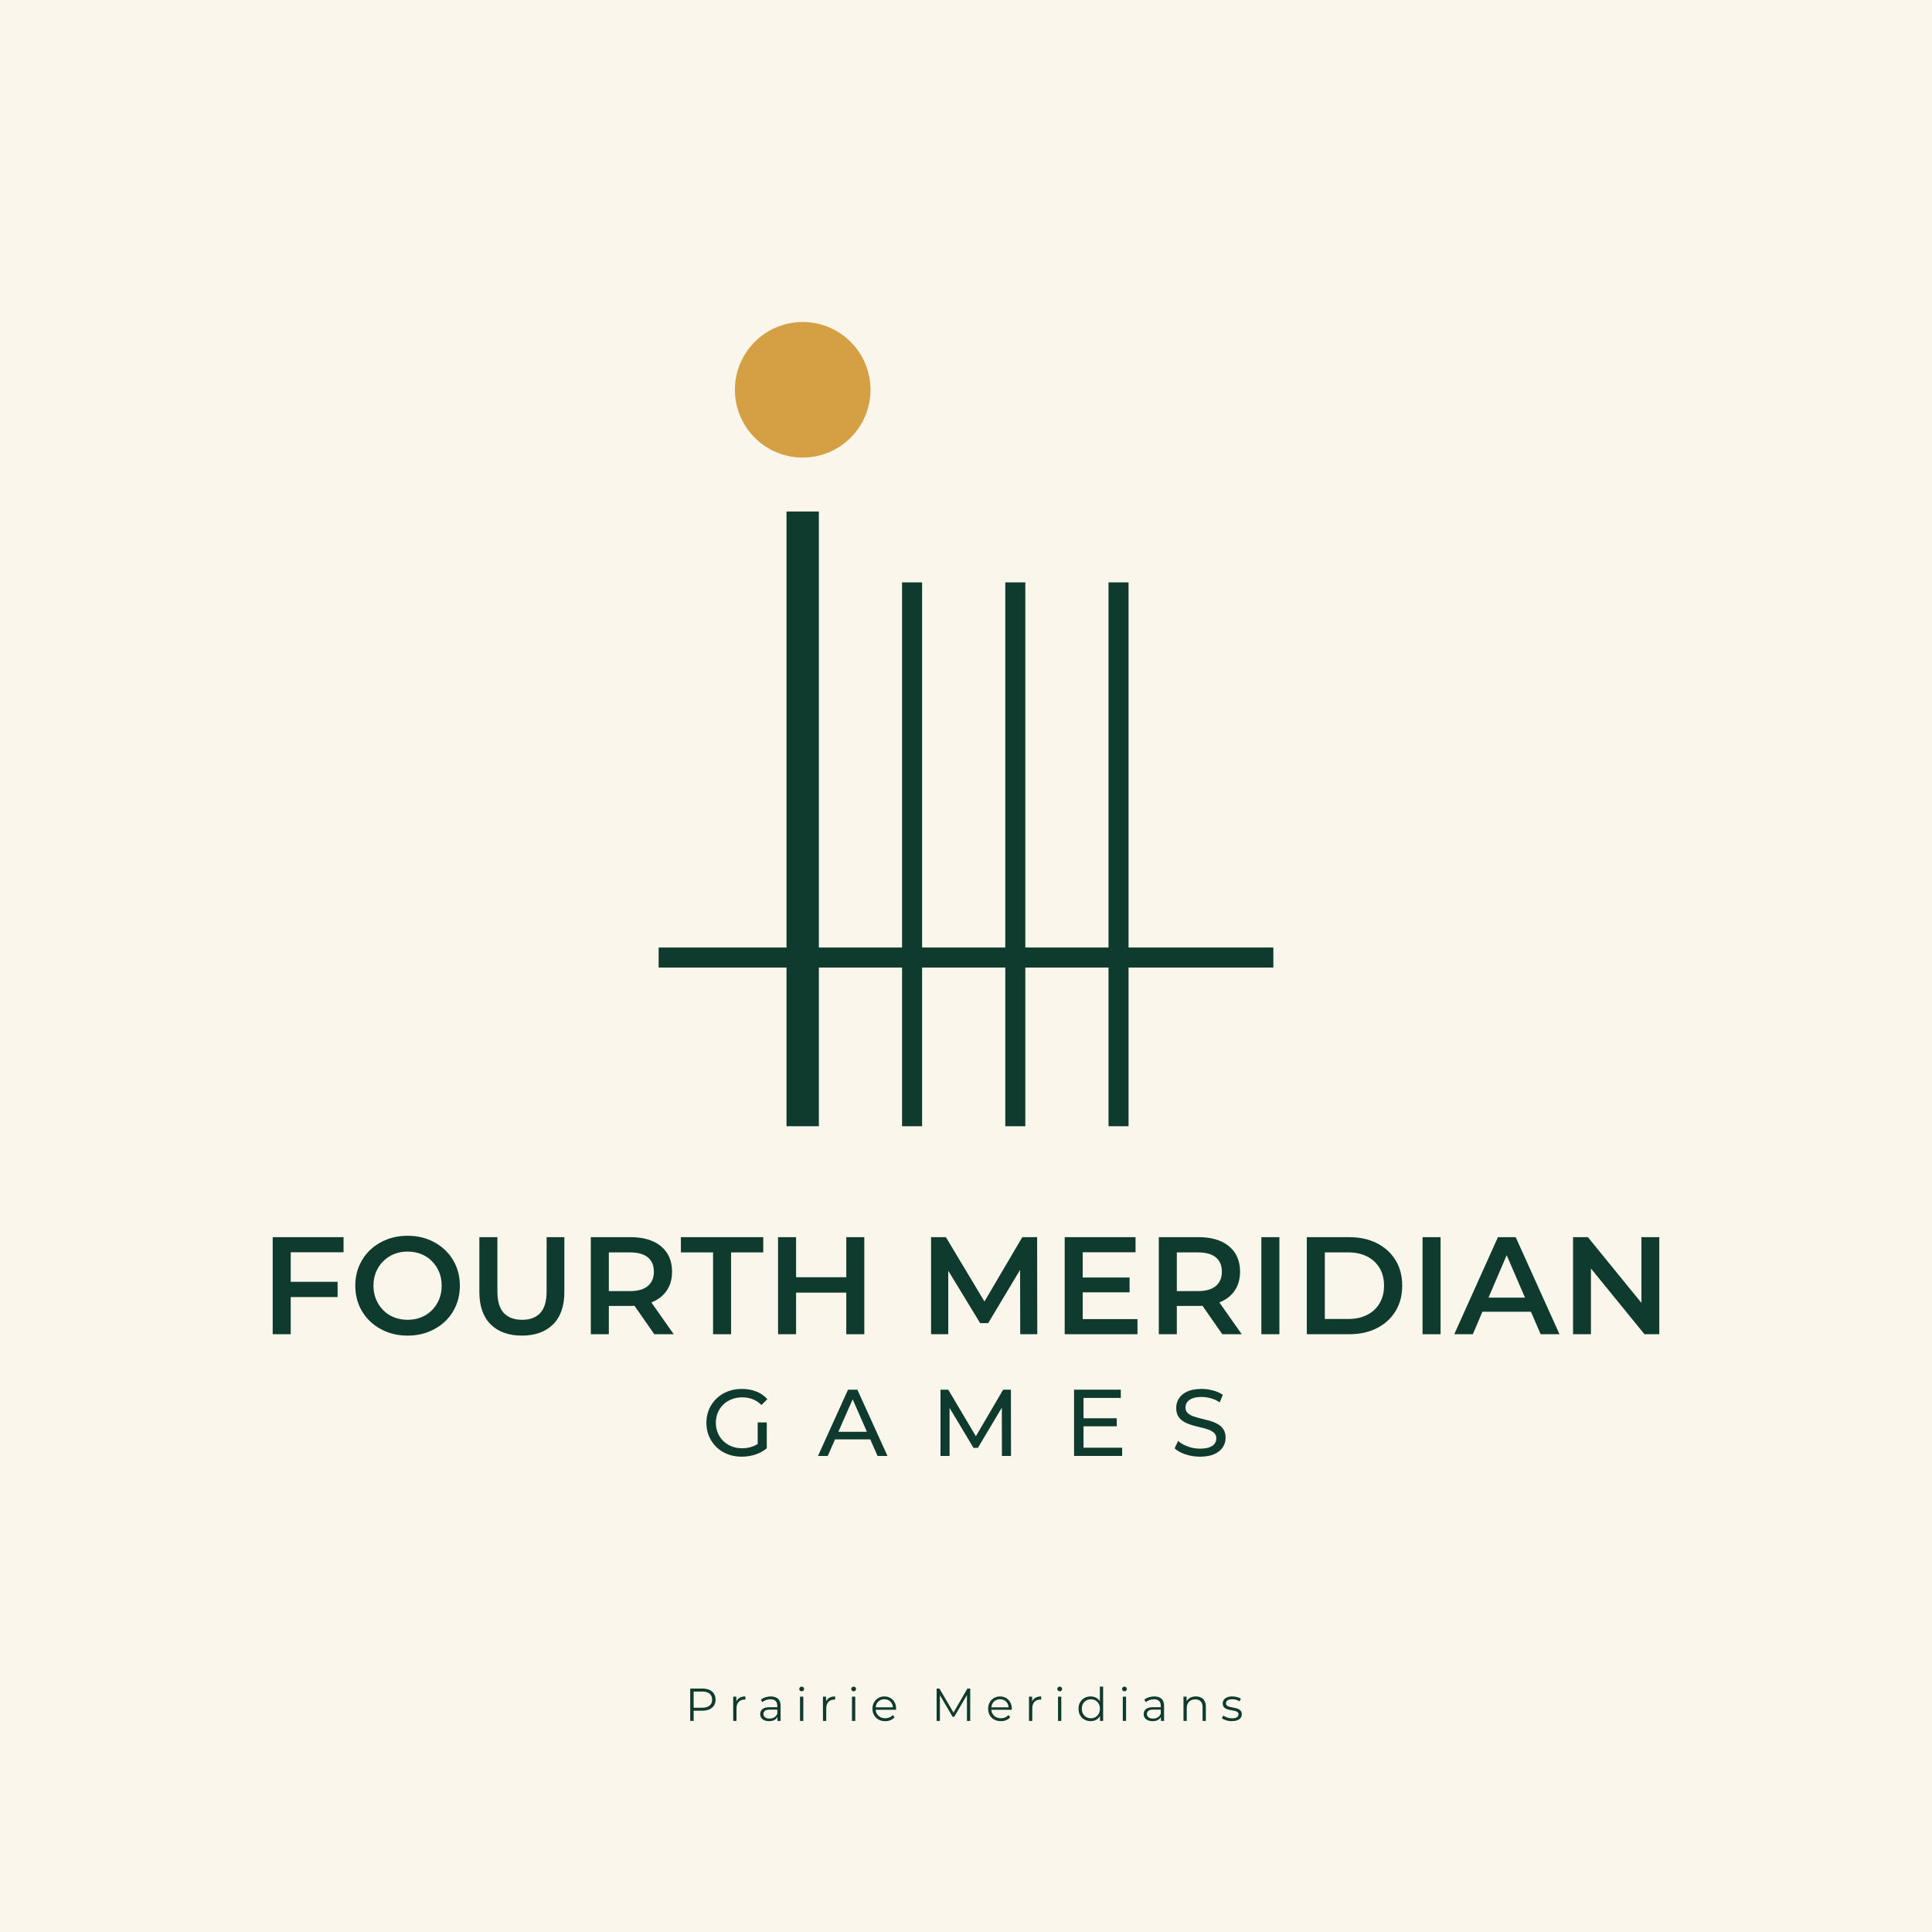
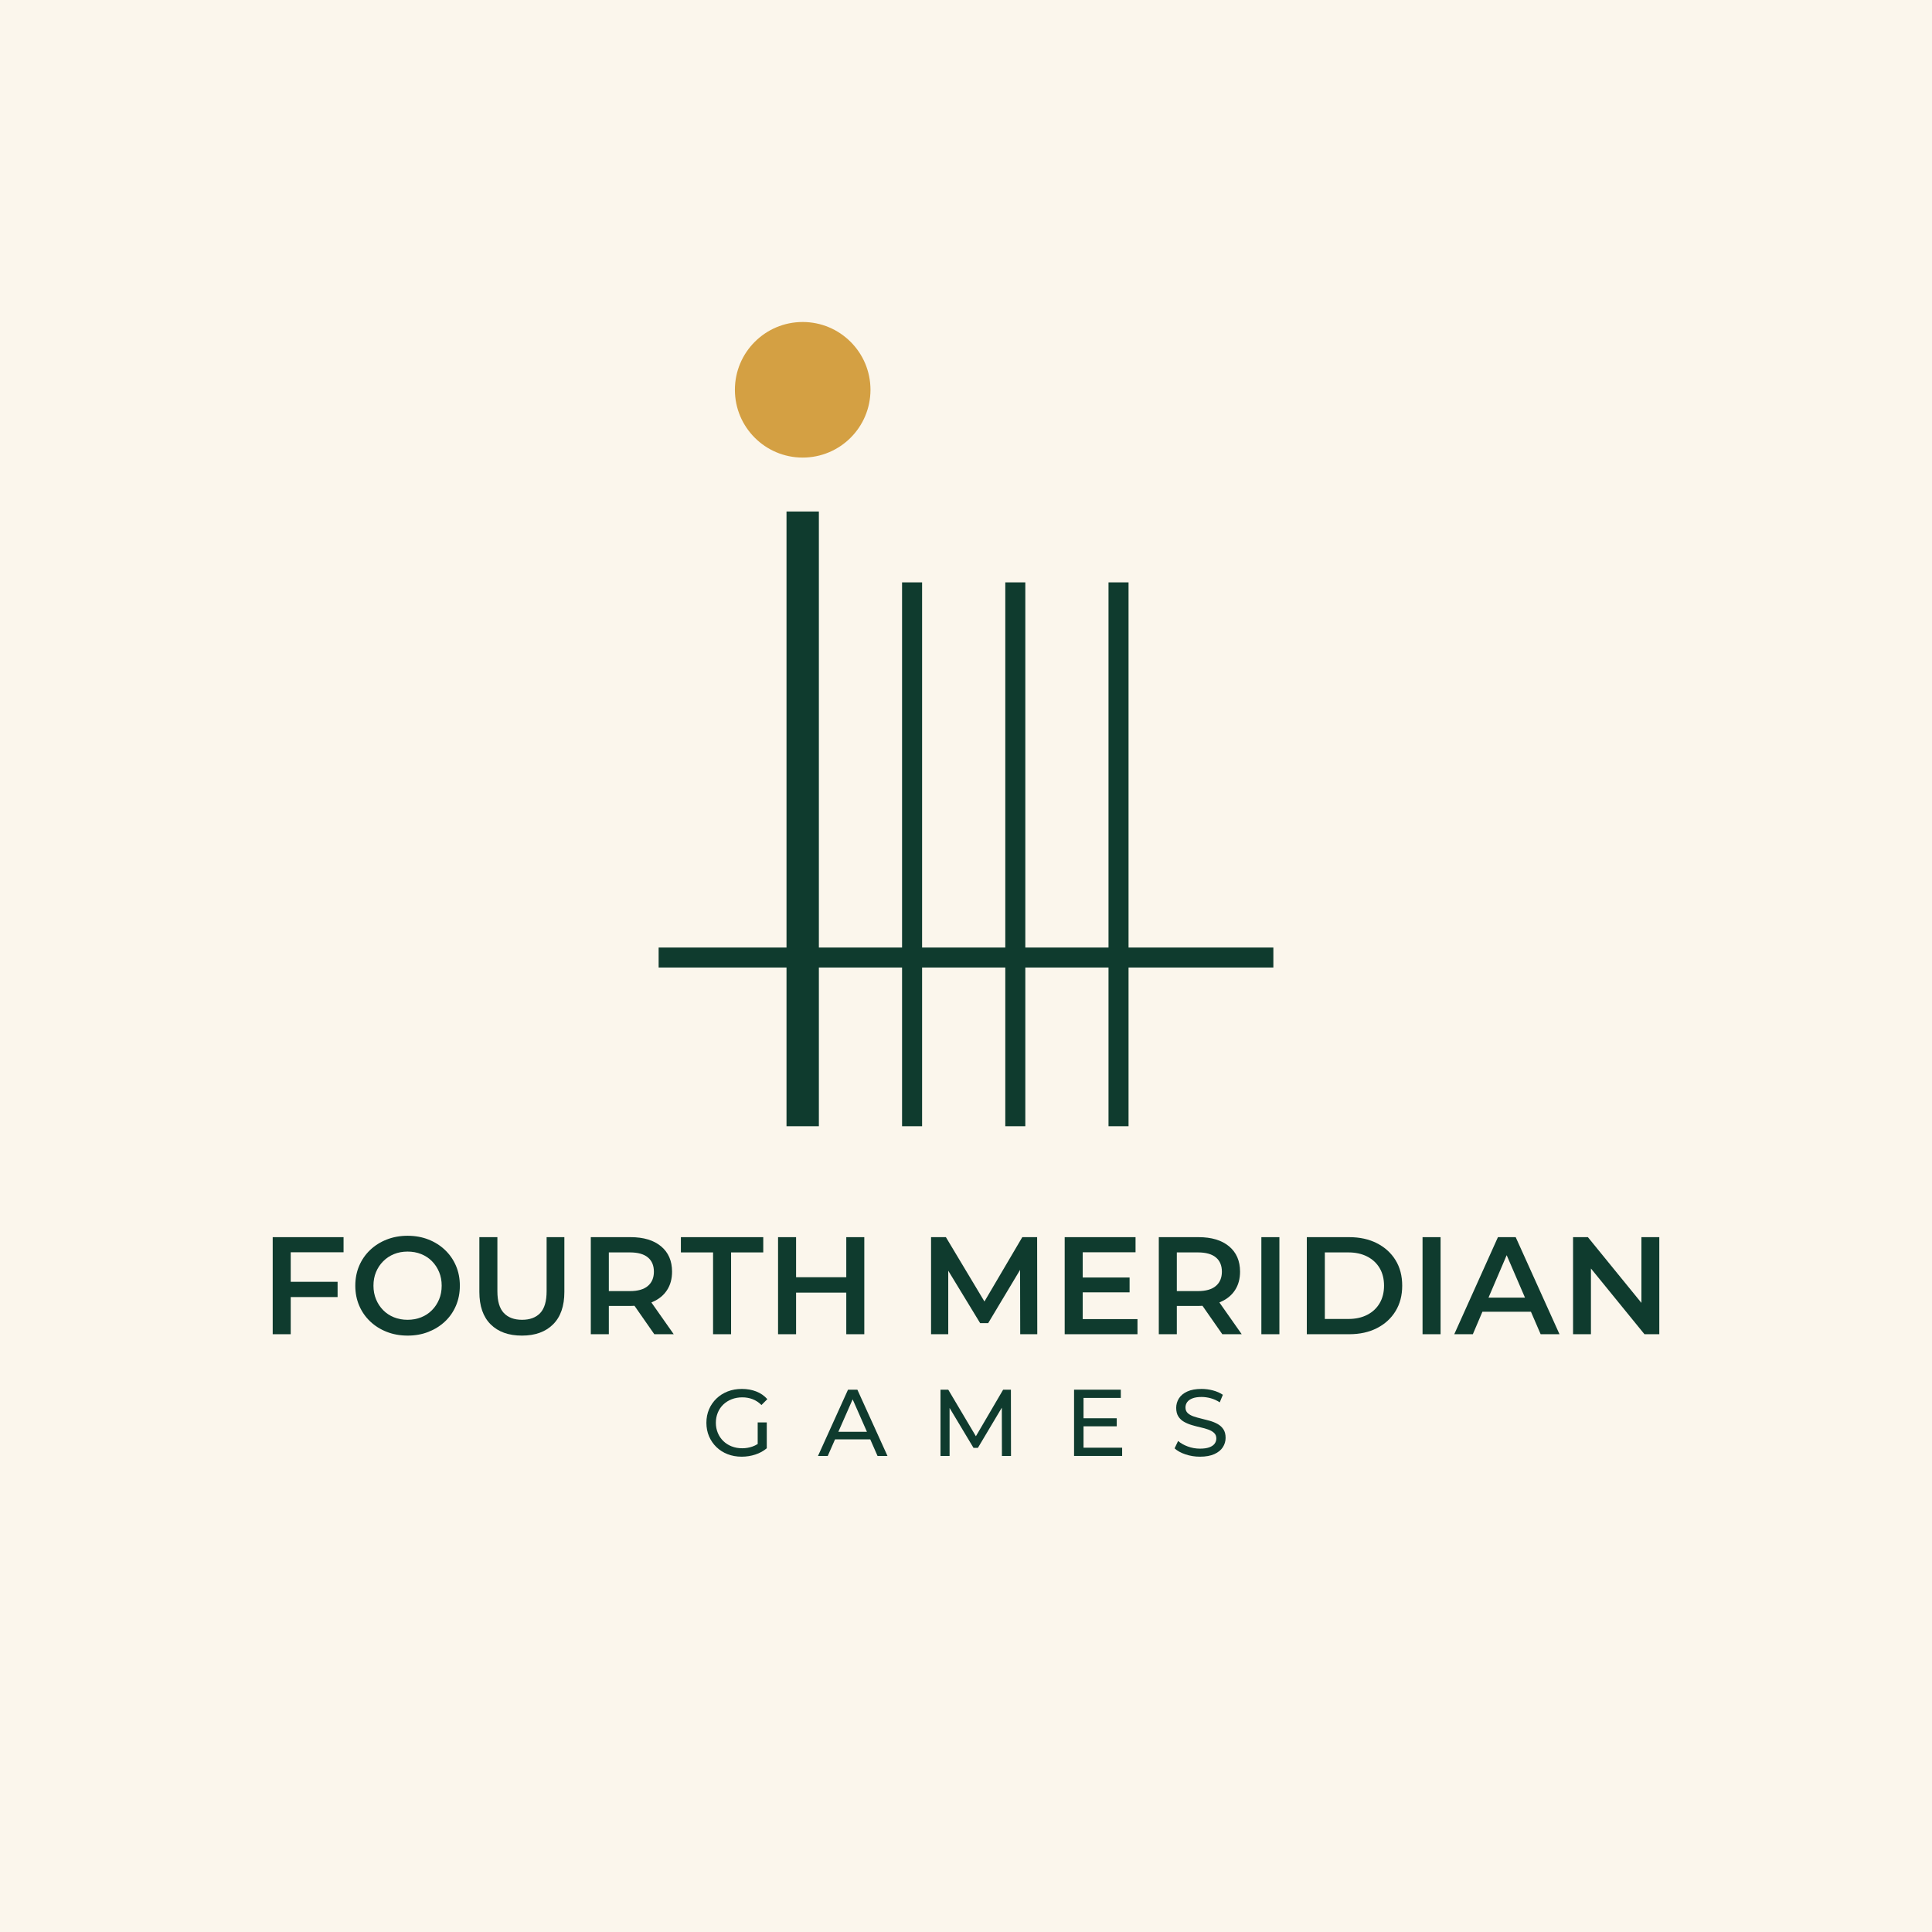
- <svg xmlns="http://www.w3.org/2000/svg" viewBox="0 0 1254 1254" role="img" aria-label="Fourth Meridian Games, Prairie Meridians">
+ <svg xmlns="http://www.w3.org/2000/svg" viewBox="0 0 1254 1254" role="img" aria-label="Fourth Meridian Games">
  <rect width="1254" height="1254" fill="#FBF6EC" />
  <circle cx="521" cy="253" r="44" fill="#D4A043" />
  <g fill="#0F3B2E">
    <rect x="510.5" y="332" width="21" height="399" />
    <rect x="585.5" y="378" width="13" height="353" />
    <rect x="652.5" y="378" width="13" height="353" />
    <rect x="719.5" y="378" width="13" height="353" />
    <rect x="427.5" y="615" width="399" height="13" />
  </g>
  <g fill="#0F3B2E">
    <path d="M188.7 866L177 866L177 803L222.99 803L222.99 812.81L188.7 812.81L188.7 831.98L219.12 831.98L219.12 841.88L188.7 841.88L188.7 866" />
    <path d="M264.634 866.9L264.634 866.9Q257.254 866.9 251.044 864.47Q244.834 862.04 240.244 857.675Q235.654 853.31 233.134 847.415Q230.614 841.52 230.614 834.5L230.614 834.5Q230.614 827.48 233.134 821.585Q235.654 815.69 240.244 811.325Q244.834 806.96 251.044 804.53Q257.254 802.1 264.544 802.1L264.544 802.1Q271.924 802.1 278.089 804.53Q284.254 806.96 288.844 811.325Q293.434 815.69 295.954 821.585Q298.474 827.48 298.474 834.5L298.474 834.5Q298.474 841.52 295.954 847.46Q293.434 853.4 288.844 857.72Q284.254 862.04 278.089 864.47Q271.924 866.9 264.634 866.9M264.544 856.64L264.544 856.64Q269.314 856.64 273.364 855.02Q277.414 853.4 280.384 850.385Q283.354 847.37 285.019 843.365Q286.684 839.36 286.684 834.5L286.684 834.5Q286.684 829.64 285.019 825.635Q283.354 821.63 280.384 818.615Q277.414 815.6 273.364 813.98Q269.314 812.36 264.544 812.36L264.544 812.36Q259.774 812.36 255.769 813.98Q251.764 815.6 248.749 818.615Q245.734 821.63 244.069 825.635Q242.404 829.64 242.404 834.5L242.404 834.5Q242.404 839.27 244.069 843.32Q245.734 847.37 248.704 850.385Q251.674 853.4 255.724 855.02Q259.774 856.64 264.544 856.64" />
    <path d="M338.769 866.9L338.769 866.9Q325.809 866.9 318.474 859.61Q311.139 852.32 311.139 838.55L311.139 838.55L311.139 803L322.839 803L322.839 838.1Q322.839 847.82 327.024 852.23Q331.209 856.64 338.859 856.64L338.859 856.64Q346.509 856.64 350.649 852.23Q354.789 847.82 354.789 838.1L354.789 838.1L354.789 803L366.309 803L366.309 838.55Q366.309 852.32 358.974 859.61Q351.639 866.9 338.769 866.9" />
    <path d="M395.173 866L383.473 866L383.473 803L409.303 803Q421.903 803 429.058 808.94Q436.213 814.88 436.213 825.41L436.213 825.41Q436.213 832.34 432.973 837.335Q429.733 842.33 423.793 844.94L423.793 844.94Q423.343 845.21 422.803 845.39L422.803 845.39L437.293 866L424.693 866L411.823 847.55Q410.653 847.64 409.393 847.64L409.393 847.64L395.173 847.64L395.173 866M395.173 812.9L395.173 838.01L408.853 838.01Q416.593 838.01 420.508 834.68Q424.423 831.35 424.423 825.41L424.423 825.41Q424.423 819.38 420.508 816.14Q416.593 812.9 408.853 812.9L408.853 812.9L395.173 812.9" />
    <path d="M474.527 866L462.827 866L462.827 812.9L441.947 812.9L441.947 803L495.407 803L495.407 812.9L474.527 812.9L474.527 866" />
    <path d="M560.991 866L549.291 866L549.291 839L516.711 839L516.711 866L505.011 866L505.011 803L516.711 803L516.711 829.01L549.291 829.01L549.291 803L560.991 803L560.991 866" />
    <path d="M615.48 866L604.32 866L604.32 803L613.95 803L638.97 844.76L663.54 803L673.17 803L673.26 866L662.19 866L662.1 824.24L641.4 858.8L636.18 858.8L615.48 824.78L615.48 866" />
    <path d="M738.304 866L691.054 866L691.054 803L737.044 803L737.044 812.81L702.754 812.81L702.754 829.19L733.174 829.19L733.174 838.82L702.754 838.82L702.754 856.19L738.304 856.19L738.304 866" />
    <path d="M763.839 866L752.139 866L752.139 803L777.969 803Q790.569 803 797.724 808.94Q804.879 814.88 804.879 825.41L804.879 825.41Q804.879 832.34 801.639 837.335Q798.399 842.33 792.459 844.94L792.459 844.94Q792.009 845.21 791.469 845.39L791.469 845.39L805.959 866L793.359 866L780.489 847.55Q779.319 847.64 778.059 847.64L778.059 847.64L763.839 847.64L763.839 866M763.839 812.9L763.839 838.01L777.519 838.01Q785.259 838.01 789.174 834.68Q793.089 831.35 793.089 825.41L793.089 825.41Q793.089 819.38 789.174 816.14Q785.259 812.9 777.519 812.9L777.519 812.9L763.839 812.9" />
    <path d="M830.413 866L818.713 866L818.713 803L830.413 803L830.413 866" />
    <path d="M875.747 866L848.207 866L848.207 803L875.747 803Q886.007 803 893.747 806.96Q901.487 810.92 905.807 817.94Q910.127 824.96 910.127 834.5L910.127 834.5Q910.127 843.95 905.807 851.015Q901.487 858.08 893.747 862.04Q886.007 866 875.747 866L875.747 866M859.907 812.9L859.907 856.1L875.207 856.1Q882.227 856.1 887.447 853.4Q892.667 850.7 895.502 845.84Q898.337 840.98 898.337 834.5L898.337 834.5Q898.337 827.93 895.502 823.115Q892.667 818.3 887.447 815.6Q882.227 812.9 875.207 812.9L875.207 812.9L859.907 812.9" />
    <path d="M935.031 866L923.331 866L923.331 803L935.031 803L935.031 866" />
    <path d="M955.976 866L943.916 866L972.266 803L983.786 803L1012.226 866L999.986 866L993.686 851.42L962.186 851.42L955.976 866M966.146 842.24L989.816 842.24L977.936 814.7L966.146 842.24" />
    <path d="M1032.63 866L1021.02 866L1021.02 803L1030.65 803L1065.39 845.66L1065.39 803L1077 803L1077 866L1067.37 866L1032.63 823.34L1032.63 866" />
    <path d="M481.413 945.491L481.413 945.491Q476.437 945.491 472.26 943.864Q468.083 942.236 465.011 939.256Q461.94 936.277 460.22 932.284Q458.5 928.291 458.5 923.5Q458.5 918.709 460.22 914.716Q461.94 910.723 465.042 907.744Q468.144 904.764 472.321 903.136Q476.499 901.509 481.536 901.509L481.536 901.509Q486.634 901.509 490.873 903.167Q495.111 904.826 498.06 908.143L498.06 908.143L494.251 911.951Q491.61 909.371 488.508 908.174Q485.406 906.976 481.781 906.976L481.781 906.976Q478.096 906.976 474.932 908.204Q471.769 909.433 469.465 911.644Q467.161 913.856 465.902 916.896Q464.643 919.937 464.643 923.5L464.643 923.5Q464.643 927.001 465.902 930.042Q467.161 933.083 469.465 935.325Q471.769 937.567 474.901 938.796Q478.034 940.024 481.72 940.024L481.72 940.024Q485.16 940.024 488.354 938.919L488.354 938.919Q490.136 938.304 491.794 937.26L491.794 937.26L491.794 923.254L497.691 923.254L497.691 940.024Q494.497 942.727 490.228 944.109Q485.959 945.491 481.413 945.491" />
    <path d="M537.267 945L530.94 945L550.413 902L556.495 902L576.029 945L569.579 945L564.849 934.25L541.998 934.25L537.267 945M544.147 929.336L562.699 929.336L553.423 908.266L544.147 929.336" />
    <path d="M616.342 945L610.445 945L610.445 902L615.482 902L633.419 932.223L651.111 902L656.148 902L656.209 945L650.312 945L650.251 913.671L634.709 939.779L631.884 939.779L616.342 913.856L616.342 945" />
    <path d="M728.343 945L697.137 945L697.137 902L727.483 902L727.483 907.344L703.28 907.344L703.28 920.551L724.841 920.551L724.841 925.773L703.28 925.773L703.28 939.656L728.343 939.656L728.343 945" />
    <path d="M778.853 945.491L778.853 945.491Q773.939 945.491 769.454 943.986Q764.97 942.481 762.39 940.086L762.39 940.086L764.663 935.294Q767.12 937.444 770.929 938.857Q774.737 940.27 778.853 940.27L778.853 940.27Q782.6 940.27 784.934 939.41Q787.269 938.55 788.374 937.045Q789.48 935.54 789.48 933.636L789.48 933.636Q789.48 931.424 788.036 930.073Q786.593 928.721 784.289 927.892Q781.986 927.063 779.221 926.449Q776.457 925.834 773.662 925.005Q770.867 924.176 768.564 922.886Q766.26 921.596 764.847 919.415Q763.434 917.234 763.434 913.794L763.434 913.794Q763.434 910.477 765.185 907.682Q766.936 904.887 770.591 903.198Q774.246 901.509 779.897 901.509L779.897 901.509Q783.644 901.509 787.33 902.491Q791.016 903.474 793.719 905.317L793.719 905.317L791.691 910.231Q788.927 908.389 785.856 907.559Q782.784 906.73 779.897 906.73L779.897 906.73Q776.273 906.73 773.939 907.651Q771.604 908.573 770.529 910.109Q769.454 911.644 769.454 913.549L769.454 913.549Q769.454 915.821 770.898 917.173Q772.341 918.524 774.645 919.323Q776.949 920.121 779.713 920.766Q782.477 921.411 785.272 922.21Q788.067 923.009 790.371 924.299Q792.674 925.589 794.087 927.739Q795.5 929.889 795.5 933.267L795.5 933.267Q795.5 936.523 793.719 939.318Q791.937 942.113 788.221 943.802Q784.504 945.491 778.853 945.491" />
-     <path d="M450.22 1117L448 1117L448 1096L455.86 1096Q458.53 1096 460.45 1096.855Q462.37 1097.71 463.405 1099.315Q464.44 1100.92 464.44 1103.2L464.44 1103.2Q464.44 1105.42 463.405 1107.025Q462.37 1108.63 460.45 1109.5Q458.53 1110.37 455.86 1110.37L455.86 1110.37L450.22 1110.37L450.22 1117M450.22 1097.92L450.22 1108.42L455.8 1108.42Q458.95 1108.42 460.585 1107.055Q462.22 1105.69 462.22 1103.2L462.22 1103.2Q462.22 1100.68 460.585 1099.3Q458.95 1097.92 455.8 1097.92L455.8 1097.92L450.22 1097.92" />
-     <path d="M478.034 1117L475.904 1117L475.904 1101.25L477.944 1101.25L477.944 1104.28Q478.634 1102.84 479.954 1102.03L479.954 1102.03Q481.514 1101.1 483.824 1101.1L483.824 1101.1L483.824 1103.17Q483.704 1103.17 483.584 1103.155Q483.464 1103.14 483.344 1103.14L483.344 1103.14Q480.854 1103.14 479.444 1104.655Q478.034 1106.17 478.034 1108.96L478.034 1108.96L478.034 1117" />
-     <path d="M506.659 1117L504.619 1117L504.619 1114.54Q504.019 1115.53 502.939 1116.22L502.939 1116.22Q501.439 1117.15 499.189 1117.15L499.189 1117.15Q497.419 1117.15 496.114 1116.565Q494.809 1115.98 494.119 1114.945Q493.429 1113.91 493.429 1112.56L493.429 1112.56Q493.429 1111.33 494.014 1110.325Q494.599 1109.32 495.934 1108.705Q497.269 1108.09 499.519 1108.09L499.519 1108.09L504.529 1108.09L504.529 1107.13Q504.529 1105.12 503.404 1104.04Q502.279 1102.96 500.059 1102.96L500.059 1102.96Q498.529 1102.96 497.149 1103.47Q495.769 1103.98 494.809 1104.82L494.809 1104.82L493.849 1103.23Q495.049 1102.21 496.729 1101.655Q498.409 1101.1 500.269 1101.1L500.269 1101.1Q503.329 1101.1 504.994 1102.615Q506.659 1104.13 506.659 1107.22L506.659 1107.22L506.659 1117M504.529 1112.26L504.529 1109.68L499.579 1109.68Q497.299 1109.68 496.414 1110.49Q495.529 1111.3 495.529 1112.5L495.529 1112.5Q495.529 1113.85 496.579 1114.66Q497.629 1115.47 499.519 1115.47L499.519 1115.47Q501.319 1115.47 502.624 1114.645Q503.929 1113.82 504.529 1112.26L504.529 1112.26" />
-     <path d="M521.393 1117L519.263 1117L519.263 1101.25L521.393 1101.25L521.393 1117M520.343 1097.77L520.343 1097.77Q519.683 1097.77 519.233 1097.32Q518.783 1096.87 518.783 1096.24L518.783 1096.24Q518.783 1095.61 519.233 1095.175Q519.683 1094.74 520.343 1094.74L520.343 1094.74Q521.003 1094.74 521.453 1095.16Q521.903 1095.58 521.903 1096.21L521.903 1096.21Q521.903 1096.87 521.468 1097.32Q521.033 1097.77 520.343 1097.77" />
-     <path d="M536.278 1117L534.148 1117L534.148 1101.25L536.188 1101.25L536.188 1104.28Q536.878 1102.84 538.198 1102.03L538.198 1102.03Q539.758 1101.1 542.068 1101.1L542.068 1101.1L542.068 1103.17Q541.948 1103.17 541.828 1103.155Q541.708 1103.14 541.588 1103.14L541.588 1103.14Q539.098 1103.14 537.688 1104.655Q536.278 1106.17 536.278 1108.96L536.278 1108.96L536.278 1117" />
-     <path d="M555.122 1117L552.992 1117L552.992 1101.25L555.122 1101.25L555.122 1117M554.072 1097.77L554.072 1097.77Q553.412 1097.77 552.962 1097.32Q552.512 1096.87 552.512 1096.24L552.512 1096.24Q552.512 1095.61 552.962 1095.175Q553.412 1094.74 554.072 1094.74L554.072 1094.74Q554.732 1094.74 555.182 1095.16Q555.632 1095.58 555.632 1096.21L555.632 1096.21Q555.632 1096.87 555.197 1097.32Q554.762 1097.77 554.072 1097.77" />
-     <path d="M574.566 1117.15L574.566 1117.15Q572.106 1117.15 570.246 1116.115Q568.386 1115.08 567.336 1113.265Q566.286 1111.45 566.286 1109.11Q566.286 1106.77 567.291 1104.97Q568.296 1103.17 570.051 1102.135Q571.806 1101.1 573.996 1101.1L573.996 1101.1Q576.216 1101.1 577.941 1102.105Q579.666 1103.11 580.656 1104.925Q581.646 1106.74 581.646 1109.11L581.646 1109.11Q581.646 1109.26 581.631 1109.425Q581.616 1109.59 581.616 1109.77L581.616 1109.77L568.386 1109.77Q568.476 1111.21 569.166 1112.35L569.166 1112.35Q569.946 1113.73 571.371 1114.495Q572.796 1115.26 574.626 1115.26L574.626 1115.26Q576.066 1115.26 577.311 1114.75Q578.556 1114.24 579.456 1113.19L579.456 1113.19L580.656 1114.57Q579.606 1115.83 578.031 1116.49Q576.456 1117.15 574.566 1117.15M568.386 1108.18L568.386 1108.18L579.606 1108.18Q579.486 1106.86 578.916 1105.75L578.916 1105.75Q578.166 1104.43 576.906 1103.68Q575.646 1102.93 573.996 1102.93L573.996 1102.93Q572.376 1102.93 571.086 1103.68Q569.796 1104.43 569.076 1105.78L569.076 1105.78Q568.506 1106.86 568.386 1108.18" />
-     <path d="M610.065 1117L607.935 1117L607.935 1096L609.765 1096L618.885 1111.57L627.915 1096L629.745 1096L629.745 1117L627.615 1117L627.615 1100.2L619.365 1114.33L618.315 1114.33L610.065 1100.29L610.065 1117" />
-     <path d="M649.639 1117.15L649.639 1117.15Q647.179 1117.15 645.319 1116.115Q643.459 1115.08 642.409 1113.265Q641.359 1111.45 641.359 1109.11Q641.359 1106.77 642.364 1104.97Q643.369 1103.17 645.124 1102.135Q646.879 1101.1 649.069 1101.1L649.069 1101.1Q651.289 1101.1 653.014 1102.105Q654.739 1103.11 655.729 1104.925Q656.719 1106.74 656.719 1109.11L656.719 1109.11Q656.719 1109.26 656.704 1109.425Q656.689 1109.59 656.689 1109.77L656.689 1109.77L643.459 1109.77Q643.549 1111.21 644.239 1112.35L644.239 1112.35Q645.019 1113.73 646.444 1114.495Q647.869 1115.26 649.699 1115.26L649.699 1115.26Q651.139 1115.26 652.384 1114.75Q653.629 1114.24 654.529 1113.19L654.529 1113.19L655.729 1114.57Q654.679 1115.83 653.104 1116.49Q651.529 1117.15 649.639 1117.15M643.459 1108.18L643.459 1108.18L654.679 1108.18Q654.559 1106.86 653.989 1105.75L653.989 1105.75Q653.239 1104.43 651.979 1103.68Q650.719 1102.93 649.069 1102.93L649.069 1102.93Q647.449 1102.93 646.159 1103.68Q644.869 1104.43 644.149 1105.78L644.149 1105.78Q643.579 1106.86 643.459 1108.18" />
-     <path d="M670.014 1117L667.884 1117L667.884 1101.25L669.924 1101.25L669.924 1104.28Q670.614 1102.84 671.934 1102.03L671.934 1102.03Q673.494 1101.1 675.804 1101.1L675.804 1101.1L675.804 1103.17Q675.684 1103.17 675.564 1103.155Q675.444 1103.14 675.324 1103.14L675.324 1103.14Q672.834 1103.14 671.424 1104.655Q670.014 1106.17 670.014 1108.96L670.014 1108.96L670.014 1117" />
-     <path d="M688.858 1117L686.728 1117L686.728 1101.25L688.858 1101.25L688.858 1117M687.808 1097.77L687.808 1097.77Q687.148 1097.77 686.698 1097.32Q686.248 1096.87 686.248 1096.24L686.248 1096.24Q686.248 1095.61 686.698 1095.175Q687.148 1094.74 687.808 1094.74L687.808 1094.74Q688.468 1094.74 688.918 1095.16Q689.368 1095.58 689.368 1096.21L689.368 1096.21Q689.368 1096.87 688.933 1097.32Q688.498 1097.77 687.808 1097.77" />
-     <path d="M707.883 1117.15L707.883 1117.15Q705.633 1117.15 703.848 1116.13Q702.063 1115.11 701.043 1113.295Q700.023 1111.48 700.023 1109.11L700.023 1109.11Q700.023 1106.71 701.043 1104.91Q702.063 1103.11 703.848 1102.105Q705.633 1101.1 707.883 1101.1L707.883 1101.1Q709.953 1101.1 711.603 1102.03L711.603 1102.03Q712.983 1102.81 713.883 1104.22L713.883 1104.22L713.883 1094.74L716.013 1094.74L716.013 1117L713.973 1117L713.973 1113.88Q713.043 1115.38 711.633 1116.19L711.633 1116.19Q709.983 1117.15 707.883 1117.15M708.033 1115.26L708.033 1115.26Q709.713 1115.26 711.048 1114.495Q712.383 1113.73 713.148 1112.335Q713.913 1110.94 713.913 1109.11L713.913 1109.11Q713.913 1107.25 713.148 1105.87Q712.383 1104.49 711.048 1103.725Q709.713 1102.96 708.033 1102.96L708.033 1102.96Q706.383 1102.96 705.063 1103.725Q703.743 1104.49 702.963 1105.87Q702.183 1107.25 702.183 1109.11L702.183 1109.11Q702.183 1110.94 702.963 1112.335Q703.743 1113.73 705.063 1114.495Q706.383 1115.26 708.033 1115.26" />
-     <path d="M730.897 1117L728.767 1117L728.767 1101.25L730.897 1101.25L730.897 1117M729.847 1097.77L729.847 1097.77Q729.187 1097.77 728.737 1097.32Q728.287 1096.87 728.287 1096.24L728.287 1096.24Q728.287 1095.61 728.737 1095.175Q729.187 1094.74 729.847 1094.74L729.847 1094.74Q730.507 1094.74 730.957 1095.16Q731.407 1095.58 731.407 1096.21L731.407 1096.21Q731.407 1096.87 730.972 1097.32Q730.537 1097.77 729.847 1097.77" />
-     <path d="M755.561 1117L753.521 1117L753.521 1114.54Q752.921 1115.53 751.841 1116.22L751.841 1116.22Q750.341 1117.15 748.091 1117.15L748.091 1117.15Q746.321 1117.15 745.016 1116.565Q743.711 1115.98 743.021 1114.945Q742.331 1113.91 742.331 1112.56L742.331 1112.56Q742.331 1111.33 742.916 1110.325Q743.501 1109.32 744.836 1108.705Q746.171 1108.09 748.421 1108.09L748.421 1108.09L753.431 1108.09L753.431 1107.13Q753.431 1105.12 752.306 1104.04Q751.181 1102.96 748.961 1102.96L748.961 1102.96Q747.431 1102.96 746.051 1103.47Q744.671 1103.98 743.711 1104.82L743.711 1104.82L742.751 1103.23Q743.951 1102.21 745.631 1101.655Q747.311 1101.1 749.171 1101.1L749.171 1101.1Q752.231 1101.1 753.896 1102.615Q755.561 1104.13 755.561 1107.22L755.561 1107.22L755.561 1117M753.431 1112.26L753.431 1109.68L748.481 1109.68Q746.201 1109.68 745.316 1110.49Q744.431 1111.3 744.431 1112.5L744.431 1112.5Q744.431 1113.85 745.481 1114.66Q746.531 1115.47 748.421 1115.47L748.421 1115.47Q750.221 1115.47 751.526 1114.645Q752.831 1113.82 753.431 1112.26L753.431 1112.26" />
-     <path d="M770.296 1117L768.166 1117L768.166 1101.25L770.206 1101.25L770.206 1104.13Q770.956 1102.87 772.276 1102.06L772.276 1102.06Q773.926 1101.1 776.206 1101.1L776.206 1101.1Q778.126 1101.1 779.581 1101.835Q781.036 1102.57 781.861 1104.07Q782.686 1105.57 782.686 1107.85L782.686 1107.85L782.686 1117L780.556 1117L780.556 1108.06Q780.556 1105.57 779.311 1104.295Q778.066 1103.02 775.816 1103.02L775.816 1103.02Q774.136 1103.02 772.891 1103.695Q771.646 1104.37 770.971 1105.645Q770.296 1106.92 770.296 1108.72L770.296 1108.72L770.296 1117" />
-     <path d="M799.49 1117.15L799.49 1117.15Q797.54 1117.15 795.8 1116.595Q794.06 1116.04 793.07 1115.2L793.07 1115.2L794.03 1113.52Q794.99 1114.24 796.49 1114.765Q797.99 1115.29 799.64 1115.29L799.64 1115.29Q801.89 1115.29 802.88 1114.585Q803.87 1113.88 803.87 1112.71L803.87 1112.71Q803.87 1111.84 803.315 1111.345Q802.76 1110.85 801.86 1110.595Q800.96 1110.34 799.85 1110.16Q798.74 1109.98 797.645 1109.74Q796.55 1109.5 795.65 1109.035Q794.75 1108.57 794.195 1107.76Q793.64 1106.95 793.64 1105.6L793.64 1105.6Q793.64 1104.31 794.36 1103.29Q795.08 1102.27 796.475 1101.685Q797.87 1101.1 799.88 1101.1L799.88 1101.1Q801.41 1101.1 802.94 1101.505Q804.47 1101.91 805.46 1102.57L805.46 1102.57L804.53 1104.28Q803.48 1103.56 802.28 1103.245Q801.08 1102.93 799.88 1102.93L799.88 1102.93Q797.75 1102.93 796.745 1103.665Q795.74 1104.4 795.74 1105.54L795.74 1105.54Q795.74 1106.44 796.295 1106.95Q796.85 1107.46 797.765 1107.745Q798.68 1108.03 799.775 1108.21Q800.87 1108.39 801.965 1108.645Q803.06 1108.9 803.975 1109.335Q804.89 1109.77 805.445 1110.565Q806 1111.36 806 1112.65L806 1112.65Q806 1114.03 805.235 1115.035Q804.47 1116.04 803.015 1116.595Q801.56 1117.15 799.49 1117.15" />
  </g>
</svg>
